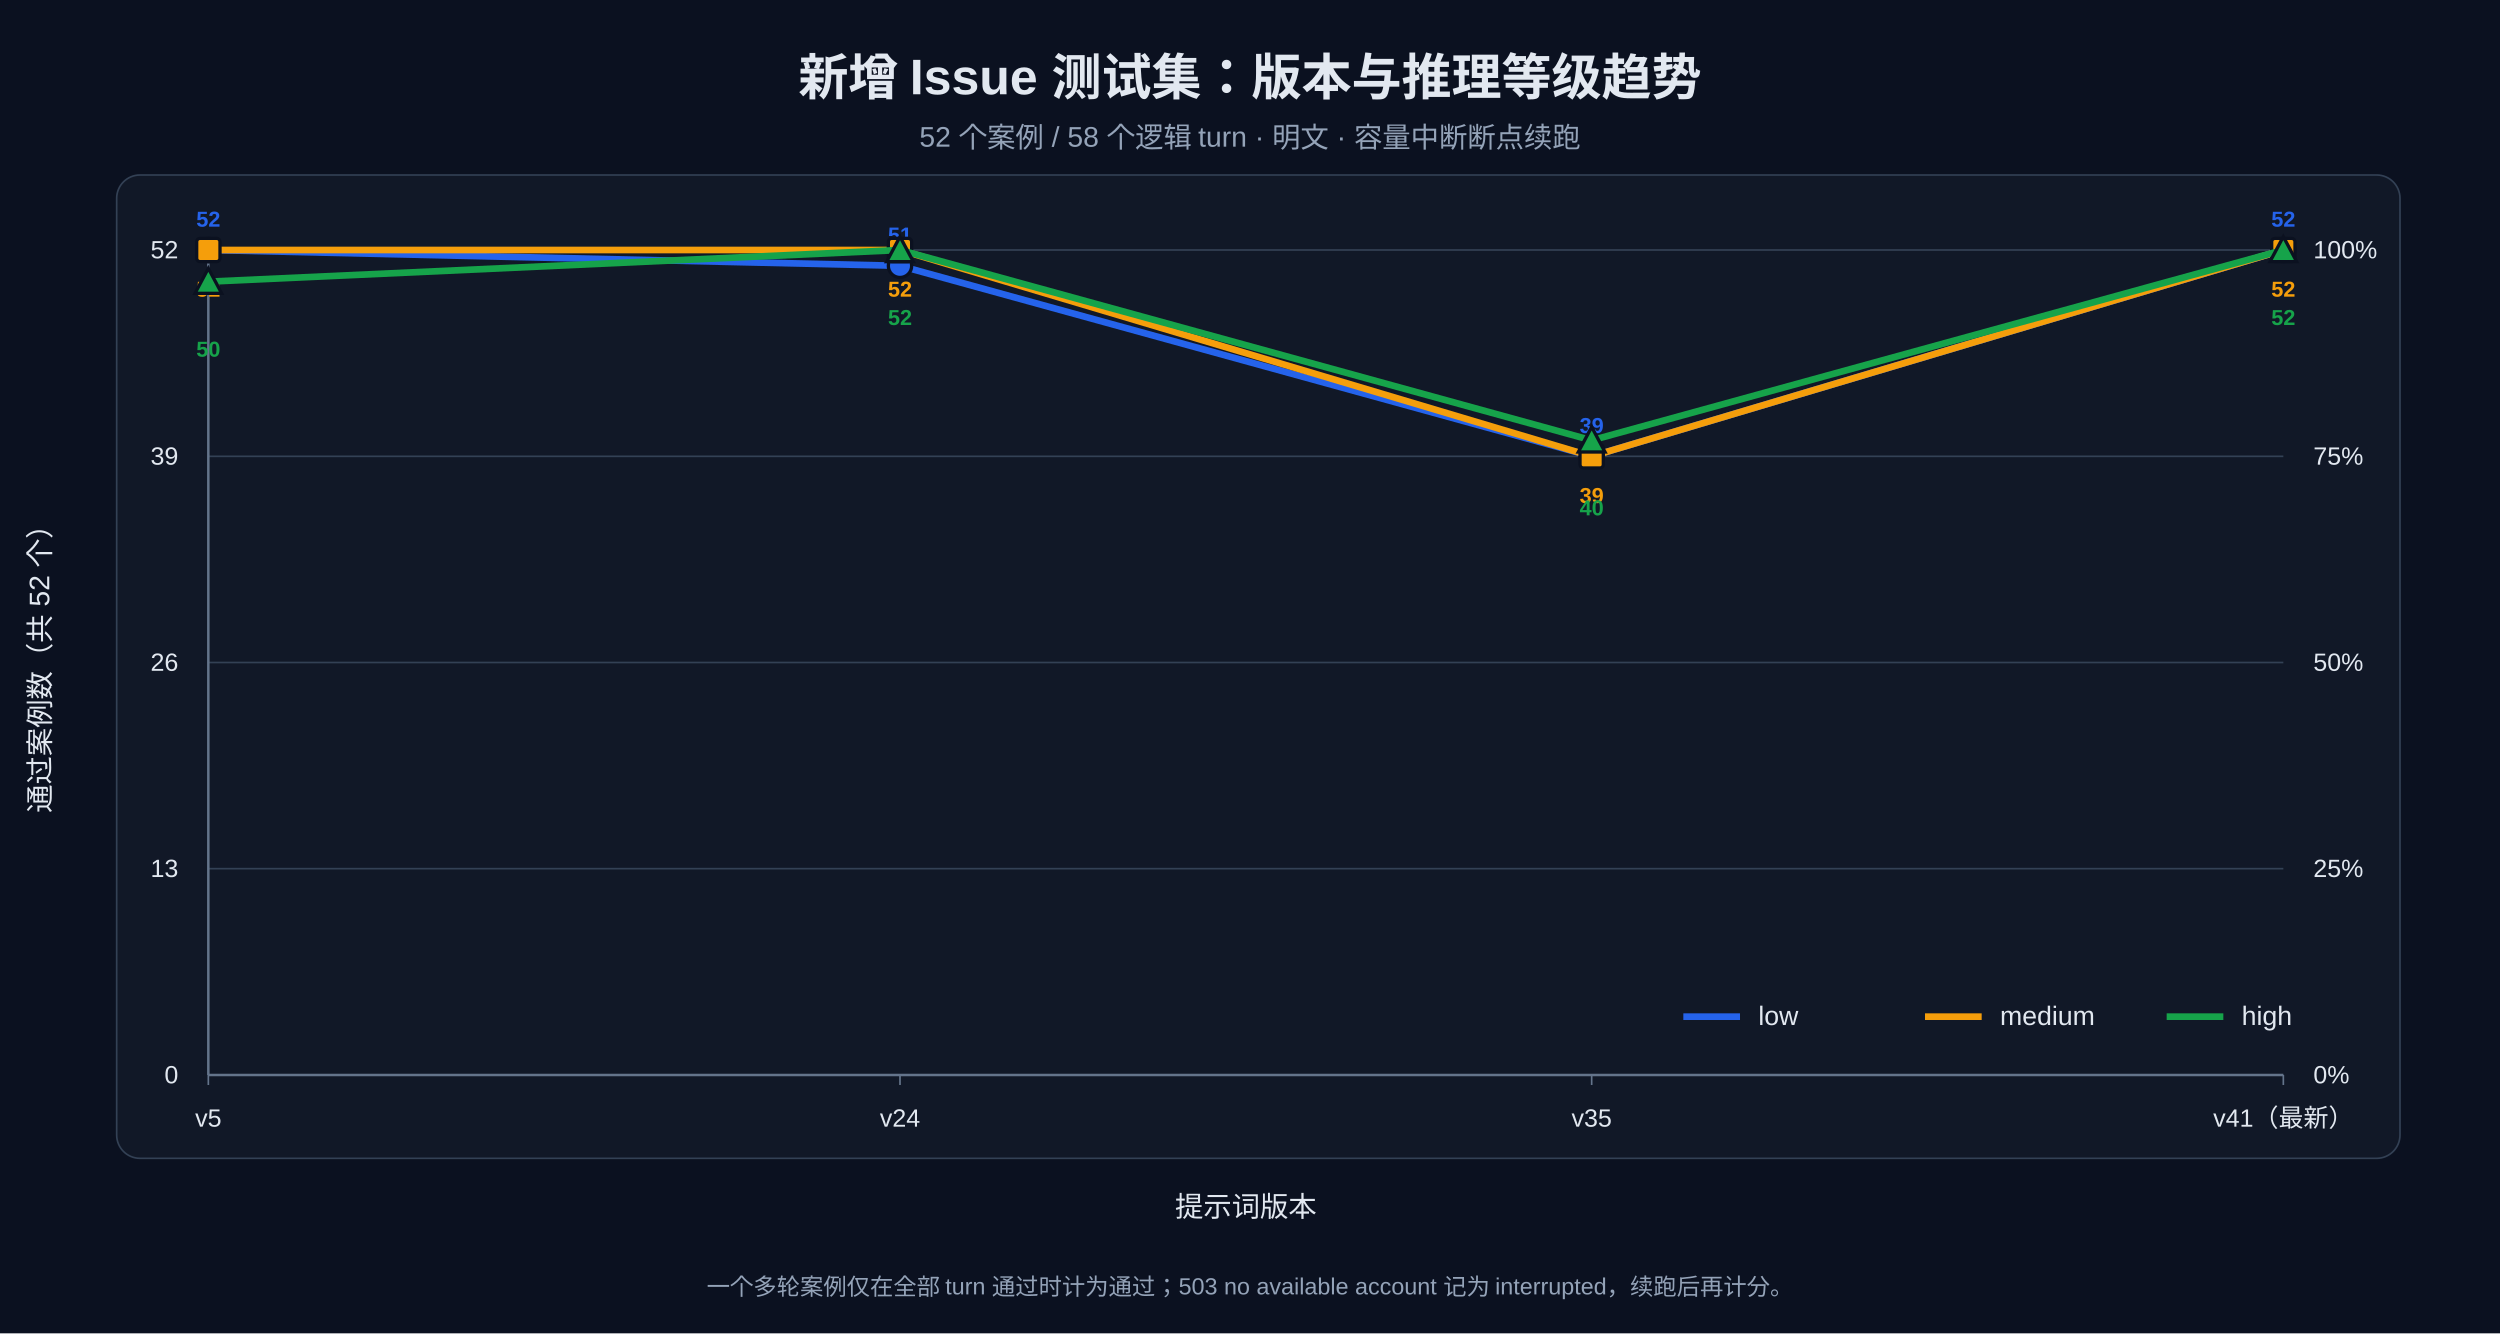
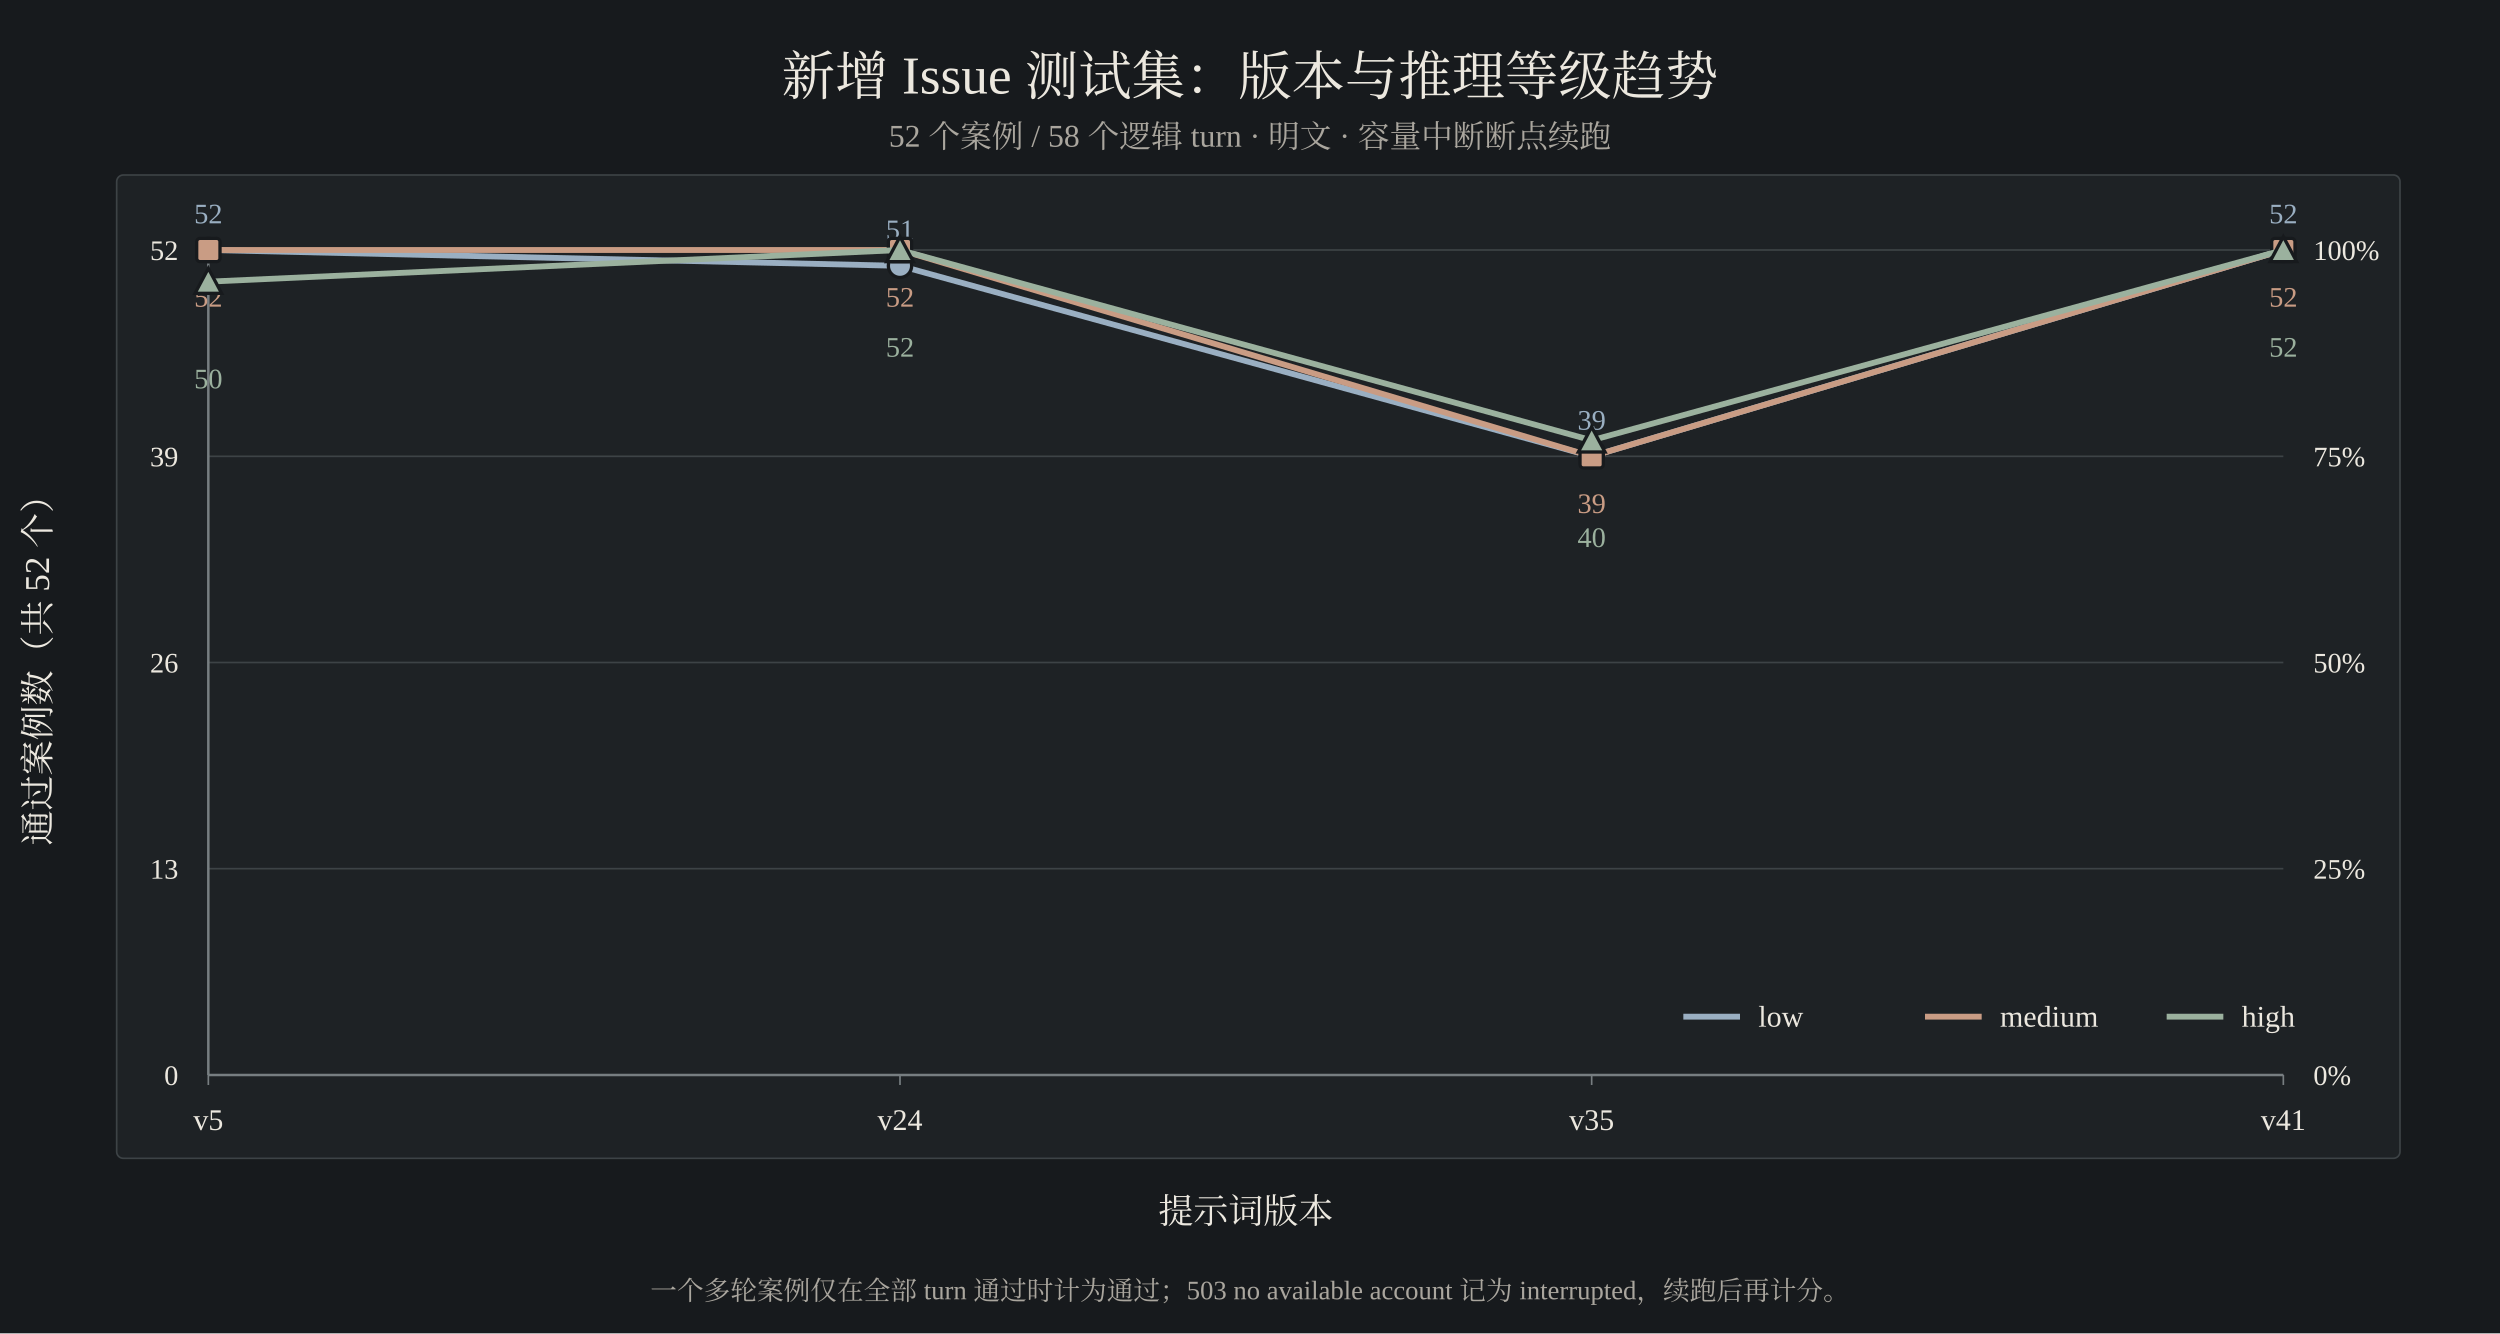
<svg xmlns="http://www.w3.org/2000/svg" width="1500" height="800" viewBox="0 0 1500 800" role="img" aria-labelledby="title desc">
-   <rect width="1500" height="800" fill="#0B1120" />
-   <rect x="70" y="105" width="1370" height="590" rx="14" fill="#111827" stroke="#334155" />
-   <g font-family="-apple-system,BlinkMacSystemFont,Segoe UI,PingFang SC,Hiragino Sans GB,Arial,sans-serif">
-     <text x="750" y="57" text-anchor="middle" font-size="30" font-weight="700" fill="#E2E8F0">新增 Issue 测试集：版本与推理等级趋势</text>
-     <text x="750" y="88" text-anchor="middle" font-size="17" fill="#94A3B8">52 个案例 / 58 个逻辑 turn · 明文 · 容量中断断点续跑</text>
-     <line x1="125" y1="645.0" x2="1370" y2="645.0" stroke="#334155" />
-     <text x="107" y="650.0" text-anchor="end" font-size="15" fill="#E2E8F0">0</text>
-     <text x="1388" y="650.0" font-size="15" fill="#E2E8F0">0%</text>
-     <line x1="125" y1="521.2" x2="1370" y2="521.2" stroke="#334155" />
-     <text x="107" y="526.2" text-anchor="end" font-size="15" fill="#E2E8F0">13</text>
-     <text x="1388" y="526.2" font-size="15" fill="#E2E8F0">25%</text>
-     <line x1="125" y1="397.5" x2="1370" y2="397.5" stroke="#334155" />
-     <text x="107" y="402.5" text-anchor="end" font-size="15" fill="#E2E8F0">26</text>
-     <text x="1388" y="402.5" font-size="15" fill="#E2E8F0">50%</text>
-     <line x1="125" y1="273.8" x2="1370" y2="273.8" stroke="#334155" />
-     <text x="107" y="278.8" text-anchor="end" font-size="15" fill="#E2E8F0">39</text>
-     <text x="1388" y="278.8" font-size="15" fill="#E2E8F0">75%</text>
-     <line x1="125" y1="150.0" x2="1370" y2="150.0" stroke="#334155" />
-     <text x="107" y="155.0" text-anchor="end" font-size="15" fill="#E2E8F0">52</text>
-     <text x="1388" y="155.0" font-size="15" fill="#E2E8F0">100%</text>
-     <line x1="125" y1="150" x2="125" y2="645" stroke="#64748B" stroke-width="1.5" />
-     <line x1="125" y1="645" x2="1370" y2="645" stroke="#64748B" stroke-width="1.5" />
-     <line x1="125.0" y1="645" x2="125.0" y2="651" stroke="#64748B" />
-     <text x="125.0" y="676" text-anchor="middle" font-size="15" fill="#E2E8F0">v5</text>
-     <line x1="540.0" y1="645" x2="540.0" y2="651" stroke="#64748B" />
-     <text x="540.0" y="676" text-anchor="middle" font-size="15" fill="#E2E8F0">v24</text>
-     <line x1="955.0" y1="645" x2="955.0" y2="651" stroke="#64748B" />
-     <text x="955.0" y="676" text-anchor="middle" font-size="15" fill="#E2E8F0">v35</text>
-     <line x1="1370.0" y1="645" x2="1370.0" y2="651" stroke="#64748B" />
-     <text x="1370.0" y="676" text-anchor="middle" font-size="15" fill="#E2E8F0">v41（最新）</text>
-     <text x="747.5" y="730" text-anchor="middle" font-size="17" fill="#E2E8F0">提示词版本</text>
-     <text x="30" y="397" transform="rotate(-90 30 397)" text-anchor="middle" font-size="17" fill="#E2E8F0">通过案例数（共 52 个）</text>
-     <polyline points="125.0,150.0 540.0,159.5 955.0,273.8 1370.0,150.0" fill="none" stroke="#2563EB" stroke-width="4" stroke-linecap="round" stroke-linejoin="round" />
-     <circle cx="125.0" cy="150.0" r="7" fill="#2563EB" stroke="#0B1120" stroke-width="2" />
-     <text x="125.0" y="136.0" text-anchor="middle" font-size="13" font-weight="700" fill="#2563EB">52</text>
-     <circle cx="540.0" cy="159.5" r="7" fill="#2563EB" stroke="#0B1120" stroke-width="2" />
-     <text x="540.0" y="145.5" text-anchor="middle" font-size="13" font-weight="700" fill="#2563EB">51</text>
-     <circle cx="955.0" cy="273.8" r="7" fill="#2563EB" stroke="#0B1120" stroke-width="2" />
-     <text x="955.0" y="259.8" text-anchor="middle" font-size="13" font-weight="700" fill="#2563EB">39</text>
-     <circle cx="1370.0" cy="150.0" r="7" fill="#2563EB" stroke="#0B1120" stroke-width="2" />
-     <text x="1370.0" y="136.0" text-anchor="middle" font-size="13" font-weight="700" fill="#2563EB">52</text>
-     <polyline points="125.0,150.0 540.0,150.0 955.0,273.8 1370.0,150.0" fill="none" stroke="#F59E0B" stroke-width="4" stroke-linecap="round" stroke-linejoin="round" />
-     <rect x="118.0" y="143.0" width="14" height="14" rx="2" fill="#F59E0B" stroke="#0B1120" stroke-width="2" />
-     <text x="125.0" y="178.0" text-anchor="middle" font-size="13" font-weight="700" fill="#F59E0B">52</text>
-     <rect x="533.0" y="143.0" width="14" height="14" rx="2" fill="#F59E0B" stroke="#0B1120" stroke-width="2" />
-     <text x="540.0" y="178.0" text-anchor="middle" font-size="13" font-weight="700" fill="#F59E0B">52</text>
-     <rect x="948.0" y="266.8" width="14" height="14" rx="2" fill="#F59E0B" stroke="#0B1120" stroke-width="2" />
-     <text x="955.0" y="301.8" text-anchor="middle" font-size="13" font-weight="700" fill="#F59E0B">39</text>
-     <rect x="1363.0" y="143.0" width="14" height="14" rx="2" fill="#F59E0B" stroke="#0B1120" stroke-width="2" />
-     <text x="1370.0" y="178.0" text-anchor="middle" font-size="13" font-weight="700" fill="#F59E0B">52</text>
-     <polyline points="125.0,169.0 540.0,150.0 955.0,264.2 1370.0,150.0" fill="none" stroke="#16A34A" stroke-width="4" stroke-linecap="round" stroke-linejoin="round" />
-     <path d="M 125.0 161.0 L 117.0 176.0 L 133.0 176.0 Z" fill="#16A34A" stroke="#0B1120" stroke-width="2" />
-     <text x="125.0" y="214.0" text-anchor="middle" font-size="13" font-weight="700" fill="#16A34A">50</text>
-     <path d="M 540.0 142.0 L 532.0 157.0 L 548.0 157.0 Z" fill="#16A34A" stroke="#0B1120" stroke-width="2" />
-     <text x="540.0" y="195.0" text-anchor="middle" font-size="13" font-weight="700" fill="#16A34A">52</text>
-     <path d="M 955.0 256.2 L 947.0 271.2 L 963.0 271.2 Z" fill="#16A34A" stroke="#0B1120" stroke-width="2" />
-     <text x="955.0" y="309.2" text-anchor="middle" font-size="13" font-weight="700" fill="#16A34A">40</text>
-     <path d="M 1370.0 142.0 L 1362.0 157.0 L 1378.0 157.0 Z" fill="#16A34A" stroke="#0B1120" stroke-width="2" />
-     <text x="1370.0" y="195.0" text-anchor="middle" font-size="13" font-weight="700" fill="#16A34A">52</text>
-     <line x1="1010" y1="610" x2="1044" y2="610" stroke="#2563EB" stroke-width="4" />
-     <text x="1055" y="615" font-size="16" fill="#E2E8F0">low</text>
-     <line x1="1155" y1="610" x2="1189" y2="610" stroke="#F59E0B" stroke-width="4" />
-     <text x="1200" y="615" font-size="16" fill="#E2E8F0">medium</text>
-     <line x1="1300" y1="610" x2="1334" y2="610" stroke="#16A34A" stroke-width="4" />
-     <text x="1345" y="615" font-size="16" fill="#E2E8F0">high</text>
-     <text x="750" y="777" text-anchor="middle" font-size="14" fill="#94A3B8">一个多轮案例仅在全部 turn 通过时计为通过；503 no available account 记为 interrupted，续跑后再计分。</text>
+   <rect width="1500" height="800" fill="#171A1D" />
+   <rect x="70" y="105" width="1370" height="590" rx="4" fill="#1E2225" stroke="#3D4346" />
+   <g font-family="Charter,Georgia,Times New Roman,STSong,Songti SC,Noto Serif CJK SC,serif">
+     <text x="750" y="57" text-anchor="middle" font-size="32" font-weight="500" fill="#ECE8DF">新增 Issue 测试集：版本与推理等级趋势</text>
+     <text x="750" y="88" text-anchor="middle" font-size="19" fill="#AAA69E">52 个案例 / 58 个逻辑 turn · 明文 · 容量中断断点续跑</text>
+     <line x1="125" y1="645.0" x2="1370" y2="645.0" stroke="#3D4346" stroke-width="1" />
+     <text x="107" y="651.0" text-anchor="end" font-size="17" fill="#ECE8DF">0</text>
+     <text x="1388" y="651.0" font-size="17" fill="#ECE8DF">0%</text>
+     <line x1="125" y1="521.2" x2="1370" y2="521.2" stroke="#3D4346" stroke-width="1" />
+     <text x="107" y="527.2" text-anchor="end" font-size="17" fill="#ECE8DF">13</text>
+     <text x="1388" y="527.2" font-size="17" fill="#ECE8DF">25%</text>
+     <line x1="125" y1="397.5" x2="1370" y2="397.5" stroke="#3D4346" stroke-width="1" />
+     <text x="107" y="403.5" text-anchor="end" font-size="17" fill="#ECE8DF">26</text>
+     <text x="1388" y="403.5" font-size="17" fill="#ECE8DF">50%</text>
+     <line x1="125" y1="273.8" x2="1370" y2="273.8" stroke="#3D4346" stroke-width="1" />
+     <text x="107" y="279.8" text-anchor="end" font-size="17" fill="#ECE8DF">39</text>
+     <text x="1388" y="279.8" font-size="17" fill="#ECE8DF">75%</text>
+     <line x1="125" y1="150.0" x2="1370" y2="150.0" stroke="#3D4346" stroke-width="1" />
+     <text x="107" y="156.0" text-anchor="end" font-size="17" fill="#ECE8DF">52</text>
+     <text x="1388" y="156.0" font-size="17" fill="#ECE8DF">100%</text>
+     <line x1="125" y1="150" x2="125" y2="645" stroke="#777E81" stroke-width="1.5" />
+     <line x1="125" y1="645" x2="1370" y2="645" stroke="#777E81" stroke-width="1.5" />
+     <line x1="125.0" y1="645" x2="125.0" y2="651" stroke="#777E81" />
+     <text x="125.0" y="678" text-anchor="middle" font-size="18" fill="#ECE8DF">v5</text>
+     <line x1="540.0" y1="645" x2="540.0" y2="651" stroke="#777E81" />
+     <text x="540.0" y="678" text-anchor="middle" font-size="18" fill="#ECE8DF">v24</text>
+     <line x1="955.0" y1="645" x2="955.0" y2="651" stroke="#777E81" />
+     <text x="955.0" y="678" text-anchor="middle" font-size="18" fill="#ECE8DF">v35</text>
+     <line x1="1370.0" y1="645" x2="1370.0" y2="651" stroke="#777E81" />
+     <text x="1370.0" y="678" text-anchor="middle" font-size="18" fill="#ECE8DF">v41</text>
+     <text x="747.5" y="734" text-anchor="middle" font-size="21" fill="#ECE8DF">提示词版本</text>
+     <text x="30" y="397" transform="rotate(-90 30 397)" text-anchor="middle" font-size="21" fill="#ECE8DF">通过案例数（共 52 个）</text>
+     <polyline points="125.0,150.0 540.0,159.5 955.0,273.8 1370.0,150.0" fill="none" stroke="#9AAFC2" stroke-width="3.5" stroke-linecap="round" stroke-linejoin="round" />
+     <circle cx="125.0" cy="150.0" r="7" fill="#9AAFC2" stroke="#171A1D" stroke-width="2" />
+     <text x="125.0" y="134.0" text-anchor="middle" font-size="17" font-weight="500" fill="#9AAFC2">52</text>
+     <circle cx="540.0" cy="159.5" r="7" fill="#9AAFC2" stroke="#171A1D" stroke-width="2" />
+     <text x="540.0" y="143.5" text-anchor="middle" font-size="17" font-weight="500" fill="#9AAFC2">51</text>
+     <circle cx="955.0" cy="273.8" r="7" fill="#9AAFC2" stroke="#171A1D" stroke-width="2" />
+     <text x="955.0" y="257.8" text-anchor="middle" font-size="17" font-weight="500" fill="#9AAFC2">39</text>
+     <circle cx="1370.0" cy="150.0" r="7" fill="#9AAFC2" stroke="#171A1D" stroke-width="2" />
+     <text x="1370.0" y="134.0" text-anchor="middle" font-size="17" font-weight="500" fill="#9AAFC2">52</text>
+     <polyline points="125.0,150.0 540.0,150.0 955.0,273.8 1370.0,150.0" fill="none" stroke="#C99C84" stroke-width="3.5" stroke-linecap="round" stroke-linejoin="round" />
+     <rect x="118.0" y="143.0" width="14" height="14" rx="2" fill="#C99C84" stroke="#171A1D" stroke-width="2" />
+     <text x="125.0" y="184.0" text-anchor="middle" font-size="17" font-weight="500" fill="#C99C84">52</text>
+     <rect x="533.0" y="143.0" width="14" height="14" rx="2" fill="#C99C84" stroke="#171A1D" stroke-width="2" />
+     <text x="540.0" y="184.0" text-anchor="middle" font-size="17" font-weight="500" fill="#C99C84">52</text>
+     <rect x="948.0" y="266.8" width="14" height="14" rx="2" fill="#C99C84" stroke="#171A1D" stroke-width="2" />
+     <text x="955.0" y="307.8" text-anchor="middle" font-size="17" font-weight="500" fill="#C99C84">39</text>
+     <rect x="1363.0" y="143.0" width="14" height="14" rx="2" fill="#C99C84" stroke="#171A1D" stroke-width="2" />
+     <text x="1370.0" y="184.0" text-anchor="middle" font-size="17" font-weight="500" fill="#C99C84">52</text>
+     <polyline points="125.0,169.0 540.0,150.0 955.0,264.2 1370.0,150.0" fill="none" stroke="#9BB19E" stroke-width="3.5" stroke-linecap="round" stroke-linejoin="round" />
+     <path d="M 125.0 161.0 L 117.0 176.0 L 133.0 176.0 Z" fill="#9BB19E" stroke="#171A1D" stroke-width="2" />
+     <text x="125.0" y="233.0" text-anchor="middle" font-size="17" font-weight="500" fill="#9BB19E">50</text>
+     <path d="M 540.0 142.0 L 532.0 157.0 L 548.0 157.0 Z" fill="#9BB19E" stroke="#171A1D" stroke-width="2" />
+     <text x="540.0" y="214.0" text-anchor="middle" font-size="17" font-weight="500" fill="#9BB19E">52</text>
+     <path d="M 955.0 256.2 L 947.0 271.2 L 963.0 271.2 Z" fill="#9BB19E" stroke="#171A1D" stroke-width="2" />
+     <text x="955.0" y="328.2" text-anchor="middle" font-size="17" font-weight="500" fill="#9BB19E">40</text>
+     <path d="M 1370.0 142.0 L 1362.0 157.0 L 1378.0 157.0 Z" fill="#9BB19E" stroke="#171A1D" stroke-width="2" />
+     <text x="1370.0" y="214.0" text-anchor="middle" font-size="17" font-weight="500" fill="#9BB19E">52</text>
+     <line x1="1010" y1="610" x2="1044" y2="610" stroke="#9AAFC2" stroke-width="3.5" />
+     <text x="1055" y="616" font-size="18" fill="#ECE8DF">low</text>
+     <line x1="1155" y1="610" x2="1189" y2="610" stroke="#C99C84" stroke-width="3.5" />
+     <text x="1200" y="616" font-size="18" fill="#ECE8DF">medium</text>
+     <line x1="1300" y1="610" x2="1334" y2="610" stroke="#9BB19E" stroke-width="3.5" />
+     <text x="1345" y="616" font-size="18" fill="#ECE8DF">high</text>
+     <text x="750" y="780" text-anchor="middle" font-size="16" fill="#AAA69E">一个多轮案例仅在全部 turn 通过时计为通过；503 no available account 记为 interrupted，续跑后再计分。</text>
  </g>
</svg>
